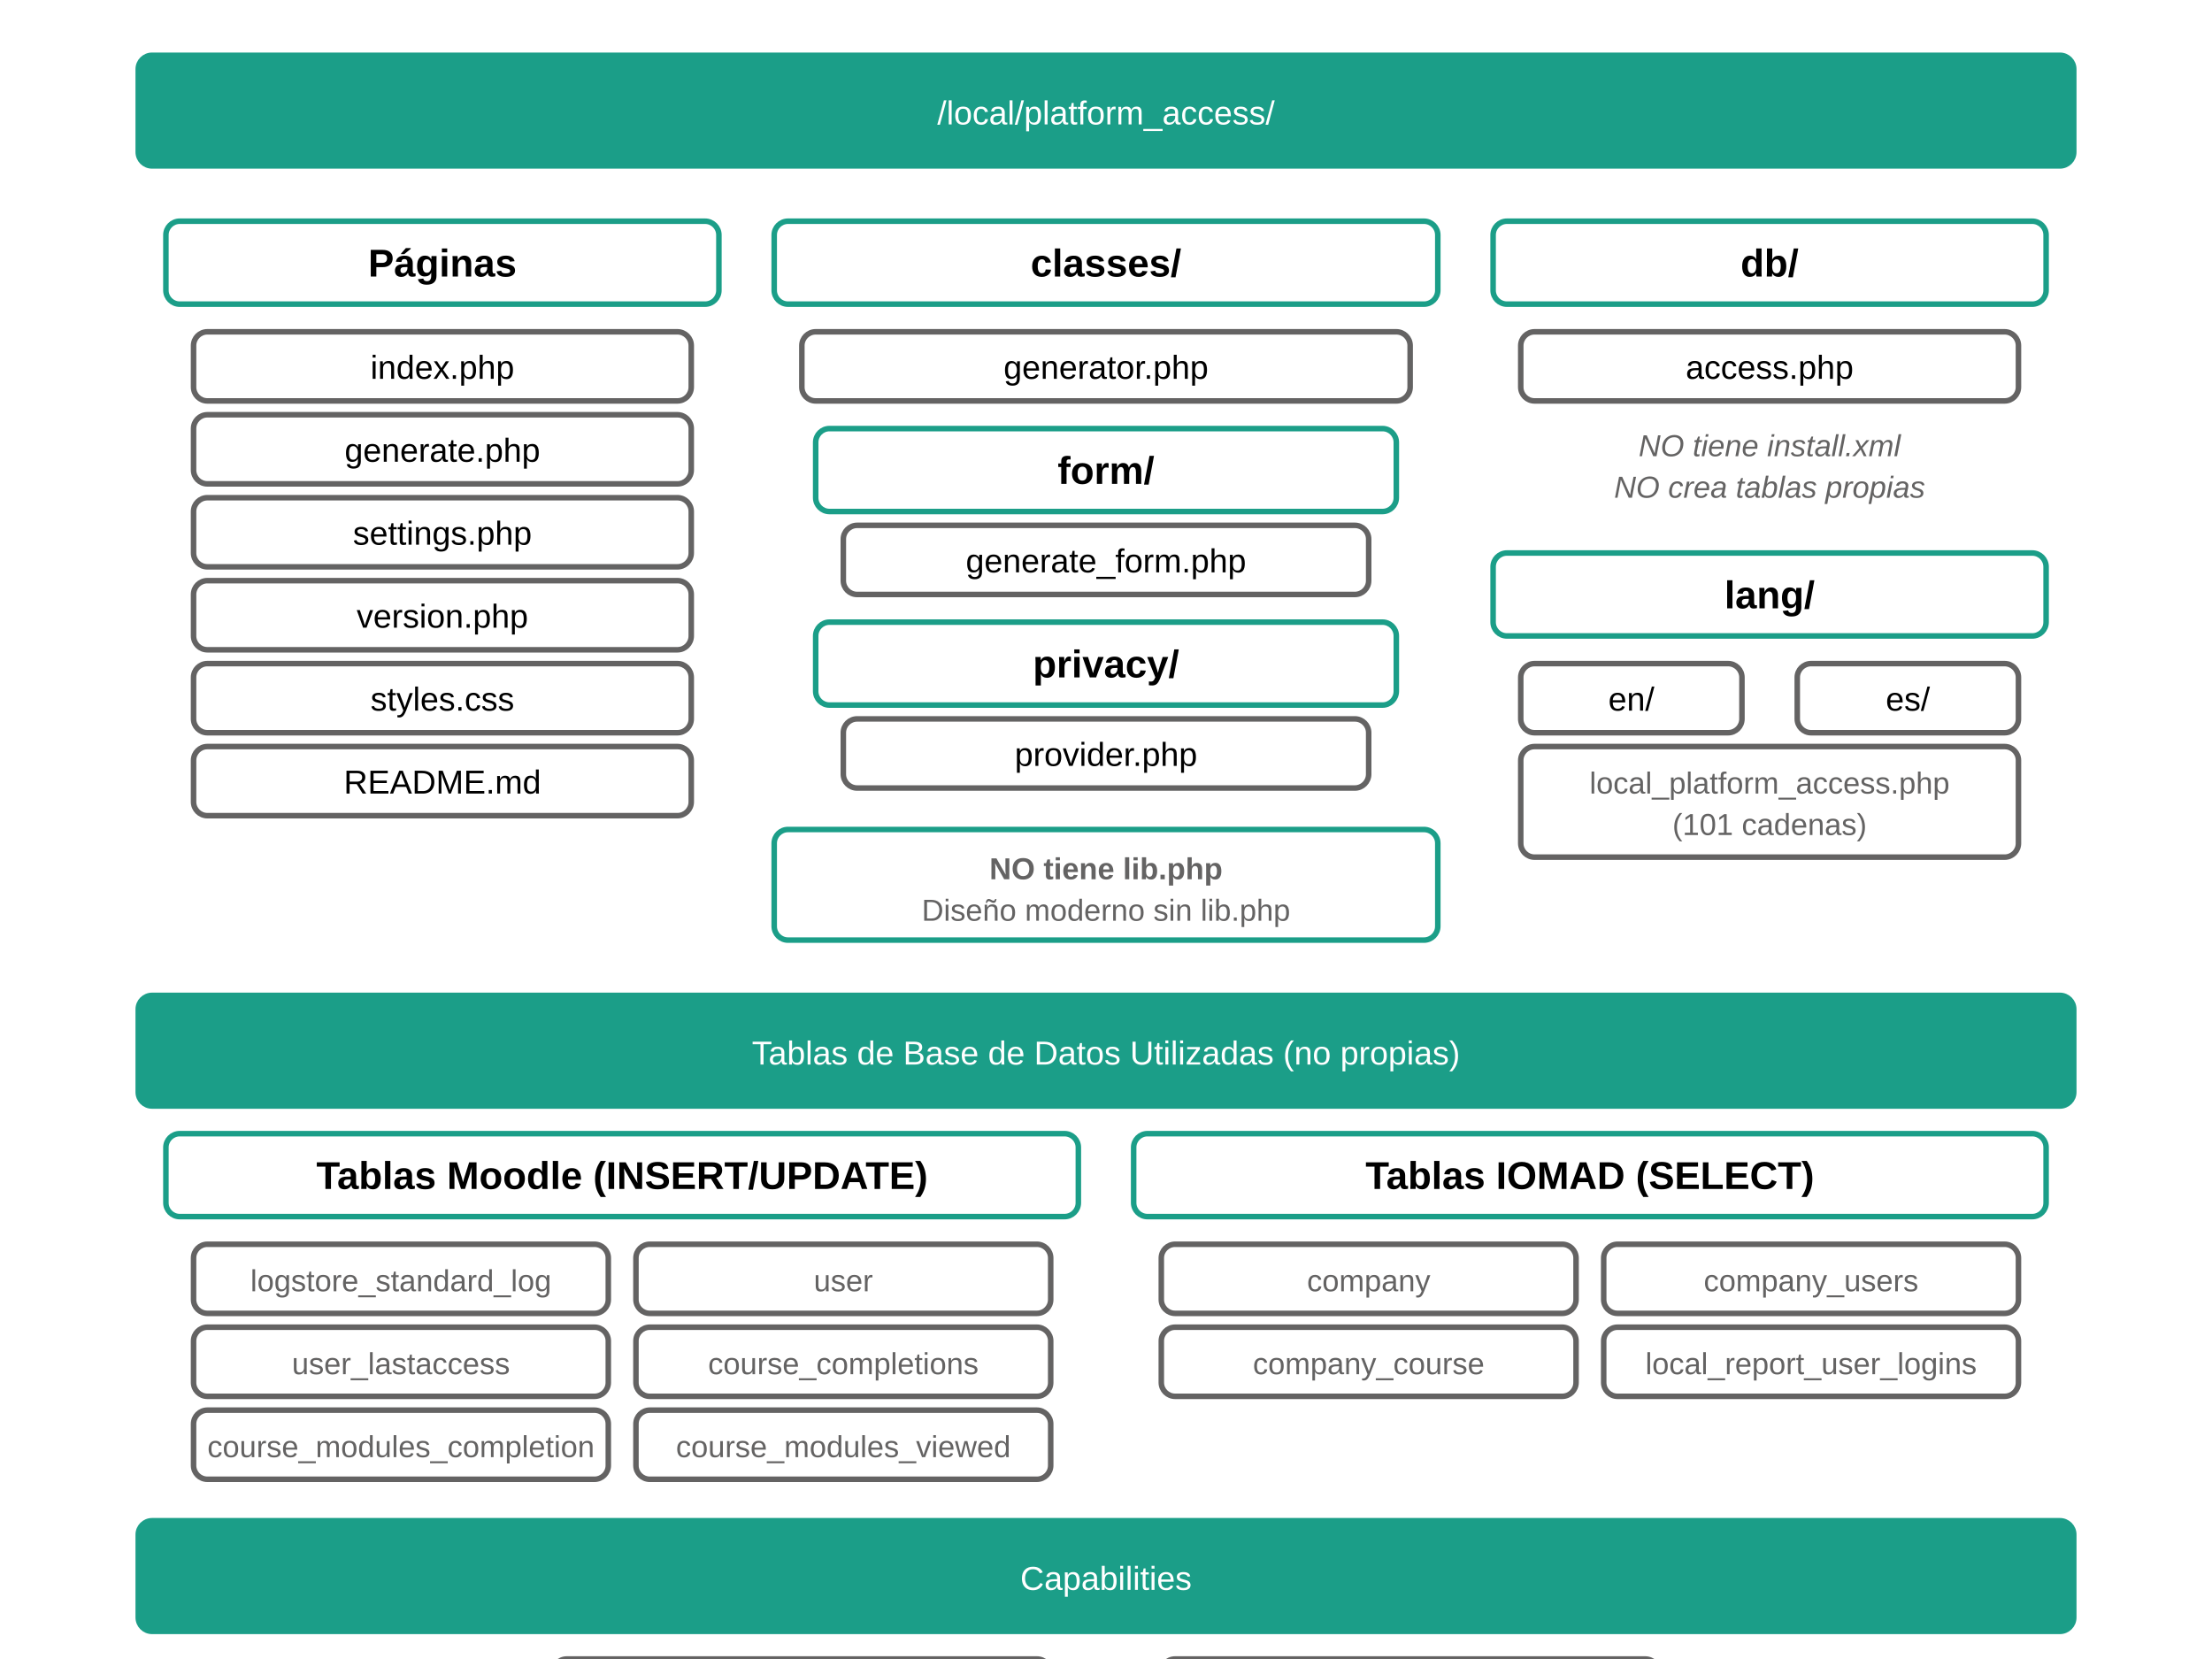
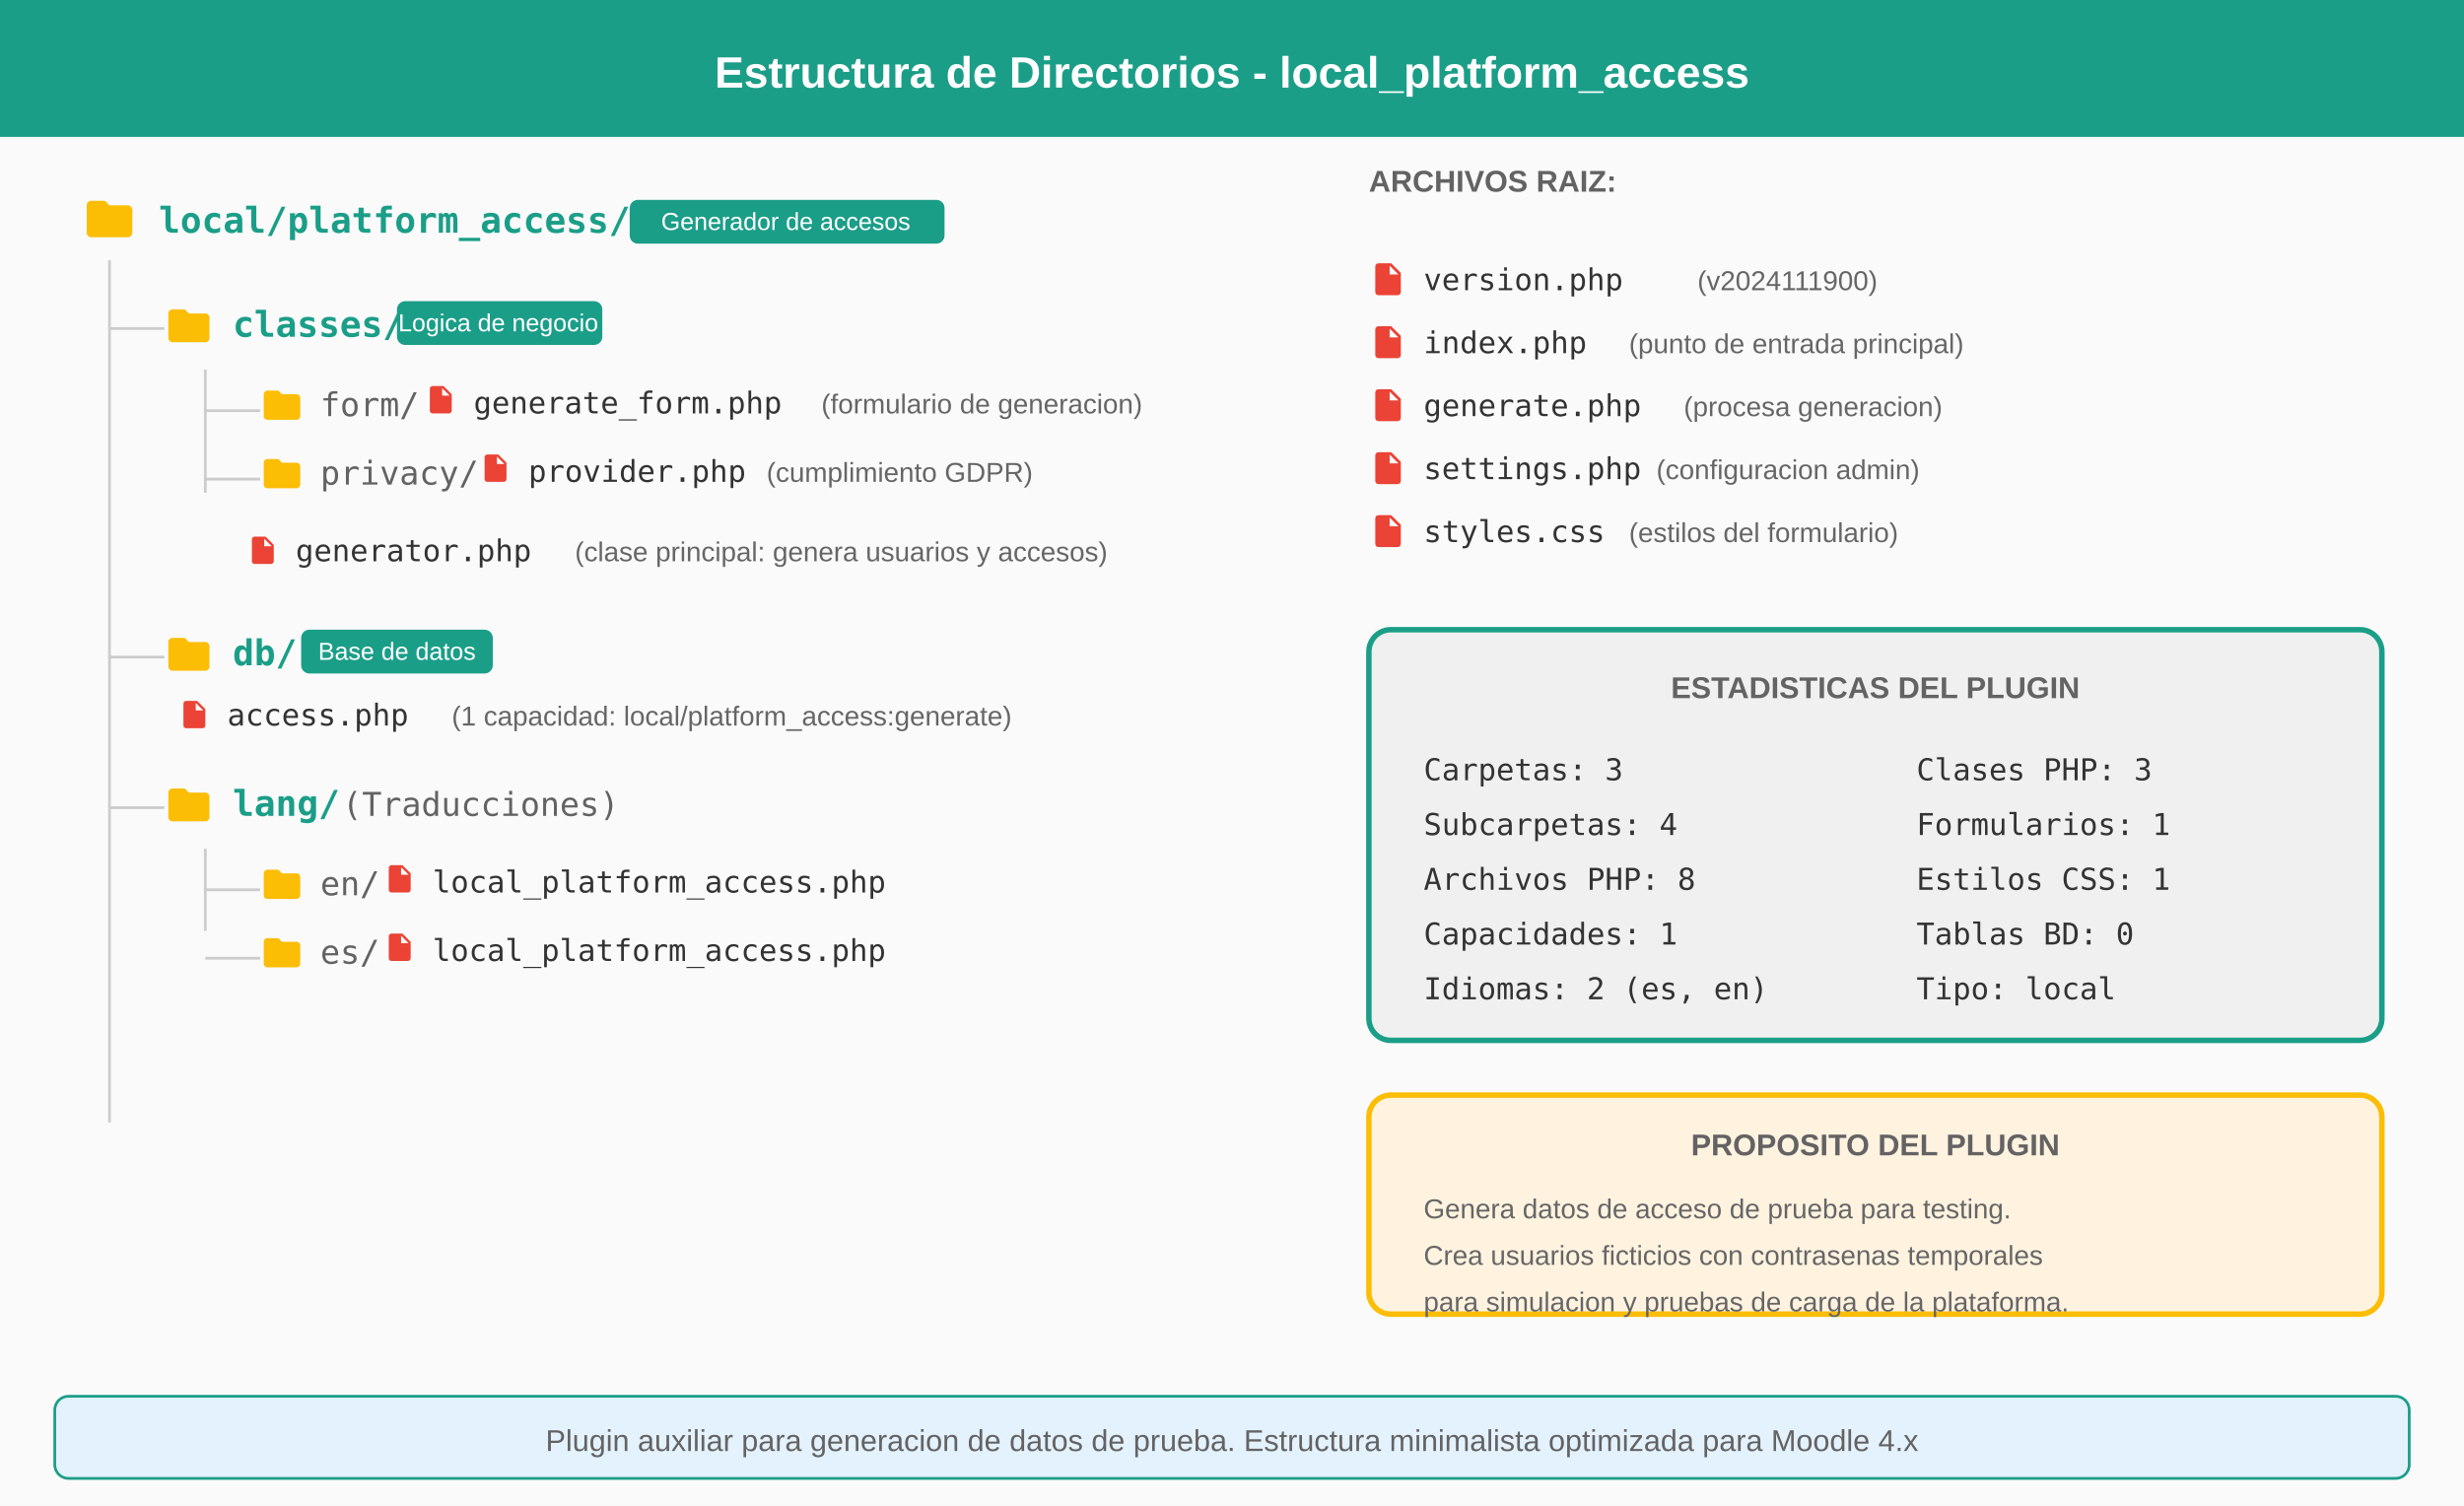
- <svg xmlns="http://www.w3.org/2000/svg" viewBox="0 0 800 600" width="800" height="600">
+ <svg xmlns="http://www.w3.org/2000/svg" viewBox="0 0 900 550" width="900" height="550">
  <defs>
-     <marker id="arrowhead" markerWidth="10" markerHeight="7" refX="9" refY="3.5" orient="auto">
-       <polygon points="0 0, 10 3.5, 0 7" fill="#646363" />
-     </marker>
    <style>
-       .box-main { fill: #FFFFFF; stroke: #1B9E88; stroke-width: 2; }
-       .box-secondary { fill: #FFFFFF; stroke: #646363; stroke-width: 2; }
-       .box-filled-green { fill: #1B9E88; stroke: #1B9E88; stroke-width: 2; }
-       .text-title { font-family: Arial, sans-serif; font-size: 14px; font-weight: bold; fill: #000000; }
-       .text-normal { font-family: Arial, sans-serif; font-size: 12px; fill: #000000; }
-       .text-small { font-family: Arial, sans-serif; font-size: 11px; fill: #646363; }
-       .text-white { font-family: Arial, sans-serif; font-size: 12px; fill: #FFFFFF; }
-       .line { stroke: #646363; stroke-width: 2; fill: none; }
+       .bg { fill: #FAFAFA; }
+       .header-bg { fill: #1B9E88; }
+       .header-text { font-family: Arial, sans-serif; font-size: 16px; font-weight: bold; fill: #FFFFFF; }
+       .folder-icon { fill: #FCBD05; }
+       .folder-text { font-family: 'Consolas', 'Monaco', monospace; font-size: 13px; fill: #1B9E88; font-weight: bold; }
+       .subfolder-text { font-family: 'Consolas', 'Monaco', monospace; font-size: 12px; fill: #646363; }
+       .file-icon { fill: #EB4335; }
+       .file-text { font-family: 'Consolas', 'Monaco', monospace; font-size: 11px; fill: #333333; }
+       .tree-line { stroke: #CCCCCC; stroke-width: 1; fill: none; }
+       .badge { fill: #1B9E88; }
+       .badge-text { font-family: Arial, sans-serif; font-size: 9px; fill: #FFFFFF; }
+       .section-title { font-family: Arial, sans-serif; font-size: 11px; fill: #646363; font-weight: bold; }
+       .desc-text { font-family: Arial, sans-serif; font-size: 10px; fill: #666666; }
    </style>
+     <symbol id="folder" viewBox="0 0 24 24">
+       <path d="M10 4H4c-1.1 0-2 .9-2 2v12c0 1.1.9 2 2 2h16c1.1 0 2-.9 2-2V8c0-1.1-.9-2-2-2h-8l-2-2z" />
+     </symbol>
+     <symbol id="file" viewBox="0 0 24 24">
+       <path d="M14 2H6c-1.1 0-2 .9-2 2v16c0 1.1.9 2 2 2h12c1.1 0 2-.9 2-2V8l-6-6zm-1 7V3.5L18.5 9H13z" />
+     </symbol>
  </defs>
-   <rect width="800" height="600" fill="#FFFFFF" />
-   <rect x="50" y="20" width="700" height="40" rx="5" ry="5" class="box-filled-green" />
-   <text x="400" y="45" class="text-white" text-anchor="middle">/local/platform_access/</text>
-   <rect x="60" y="80" width="200" height="30" rx="5" ry="5" class="box-main" />
-   <text x="160" y="100" class="text-title" text-anchor="middle">Páginas</text>
-   <rect x="70" y="120" width="180" height="25" rx="5" ry="5" class="box-secondary" />
-   <text x="160" y="137" class="text-normal" text-anchor="middle">index.php</text>
-   <rect x="70" y="150" width="180" height="25" rx="5" ry="5" class="box-secondary" />
-   <text x="160" y="167" class="text-normal" text-anchor="middle">generate.php</text>
-   <rect x="70" y="180" width="180" height="25" rx="5" ry="5" class="box-secondary" />
-   <text x="160" y="197" class="text-normal" text-anchor="middle">settings.php</text>
-   <rect x="70" y="210" width="180" height="25" rx="5" ry="5" class="box-secondary" />
-   <text x="160" y="227" class="text-normal" text-anchor="middle">version.php</text>
-   <rect x="70" y="240" width="180" height="25" rx="5" ry="5" class="box-secondary" />
-   <text x="160" y="257" class="text-normal" text-anchor="middle">styles.css</text>
-   <rect x="70" y="270" width="180" height="25" rx="5" ry="5" class="box-secondary" />
-   <text x="160" y="287" class="text-normal" text-anchor="middle">README.md</text>
-   <rect x="280" y="80" width="240" height="30" rx="5" ry="5" class="box-main" />
-   <text x="400" y="100" class="text-title" text-anchor="middle">classes/</text>
-   <rect x="290" y="120" width="220" height="25" rx="5" ry="5" class="box-secondary" />
-   <text x="400" y="137" class="text-normal" text-anchor="middle">generator.php</text>
-   <rect x="295" y="155" width="210" height="30" rx="5" ry="5" class="box-main" />
-   <text x="400" y="175" class="text-title" text-anchor="middle">form/</text>
-   <rect x="305" y="190" width="190" height="25" rx="5" ry="5" class="box-secondary" />
-   <text x="400" y="207" class="text-normal" text-anchor="middle">generate_form.php</text>
-   <rect x="295" y="225" width="210" height="30" rx="5" ry="5" class="box-main" />
-   <text x="400" y="245" class="text-title" text-anchor="middle">privacy/</text>
-   <rect x="305" y="260" width="190" height="25" rx="5" ry="5" class="box-secondary" />
-   <text x="400" y="277" class="text-normal" text-anchor="middle">provider.php</text>
-   <rect x="280" y="300" width="240" height="40" rx="5" ry="5" class="box-main" />
-   <text x="400" y="318" class="text-small" text-anchor="middle" font-weight="bold">NO tiene lib.php</text>
-   <text x="400" y="333" class="text-small" text-anchor="middle">Diseño moderno sin lib.php</text>
-   <rect x="540" y="80" width="200" height="30" rx="5" ry="5" class="box-main" />
-   <text x="640" y="100" class="text-title" text-anchor="middle">db/</text>
-   <rect x="550" y="120" width="180" height="25" rx="5" ry="5" class="box-secondary" />
-   <text x="640" y="137" class="text-normal" text-anchor="middle">access.php</text>
-   <text x="640" y="165" class="text-small" text-anchor="middle" font-style="italic">NO tiene install.xml</text>
-   <text x="640" y="180" class="text-small" text-anchor="middle" font-style="italic">NO crea tablas propias</text>
-   <rect x="540" y="200" width="200" height="30" rx="5" ry="5" class="box-main" />
-   <text x="640" y="220" class="text-title" text-anchor="middle">lang/</text>
-   <rect x="550" y="240" width="80" height="25" rx="5" ry="5" class="box-secondary" />
-   <text x="590" y="257" class="text-normal" text-anchor="middle">en/</text>
-   <rect x="650" y="240" width="80" height="25" rx="5" ry="5" class="box-secondary" />
-   <text x="690" y="257" class="text-normal" text-anchor="middle">es/</text>
-   <rect x="550" y="270" width="180" height="40" rx="5" ry="5" class="box-secondary" />
-   <text x="640" y="287" class="text-small" text-anchor="middle">local_platform_access.php</text>
-   <text x="640" y="302" class="text-small" text-anchor="middle">(101 cadenas)</text>
-   <rect x="50" y="360" width="700" height="40" rx="5" ry="5" class="box-filled-green" />
-   <text x="400" y="385" class="text-white" text-anchor="middle">Tablas de Base de Datos Utilizadas (no propias)</text>
-   <rect x="60" y="410" width="330" height="30" rx="5" ry="5" class="box-main" />
-   <text x="225" y="430" class="text-title" text-anchor="middle">Tablas Moodle (INSERT/UPDATE)</text>
-   <rect x="70" y="450" width="150" height="25" rx="5" ry="5" class="box-secondary" />
-   <text x="145" y="467" class="text-small" text-anchor="middle">logstore_standard_log</text>
-   <rect x="230" y="450" width="150" height="25" rx="5" ry="5" class="box-secondary" />
-   <text x="305" y="467" class="text-small" text-anchor="middle">user</text>
-   <rect x="70" y="480" width="150" height="25" rx="5" ry="5" class="box-secondary" />
-   <text x="145" y="497" class="text-small" text-anchor="middle">user_lastaccess</text>
-   <rect x="230" y="480" width="150" height="25" rx="5" ry="5" class="box-secondary" />
-   <text x="305" y="497" class="text-small" text-anchor="middle">course_completions</text>
-   <rect x="70" y="510" width="150" height="25" rx="5" ry="5" class="box-secondary" />
-   <text x="145" y="527" class="text-small" text-anchor="middle">course_modules_completion</text>
-   <rect x="230" y="510" width="150" height="25" rx="5" ry="5" class="box-secondary" />
-   <text x="305" y="527" class="text-small" text-anchor="middle">course_modules_viewed</text>
-   <rect x="410" y="410" width="330" height="30" rx="5" ry="5" class="box-main" />
-   <text x="575" y="430" class="text-title" text-anchor="middle">Tablas IOMAD (SELECT)</text>
-   <rect x="420" y="450" width="150" height="25" rx="5" ry="5" class="box-secondary" />
-   <text x="495" y="467" class="text-small" text-anchor="middle">company</text>
-   <rect x="580" y="450" width="150" height="25" rx="5" ry="5" class="box-secondary" />
-   <text x="655" y="467" class="text-small" text-anchor="middle">company_users</text>
-   <rect x="420" y="480" width="150" height="25" rx="5" ry="5" class="box-secondary" />
-   <text x="495" y="497" class="text-small" text-anchor="middle">company_course</text>
-   <rect x="580" y="480" width="150" height="25" rx="5" ry="5" class="box-secondary" />
-   <text x="655" y="497" class="text-small" text-anchor="middle">local_report_user_logins</text>
-   <rect x="50" y="550" width="700" height="40" rx="5" ry="5" class="box-filled-green" />
-   <text x="400" y="575" class="text-white" text-anchor="middle">Capabilities</text>
-   <rect x="200" y="600" width="180" height="30" rx="5" ry="5" class="box-secondary" />
-   <text x="290" y="619" class="text-small" text-anchor="middle">:generate (RISK_DATALOSS)</text>
-   <rect x="420" y="600" width="180" height="30" rx="5" ry="5" class="box-secondary" />
-   <text x="510" y="619" class="text-small" text-anchor="middle">:view (RISK_PERSONAL)</text>
+   <rect width="900" height="550" class="bg" />
+   <rect x="0" y="0" width="900" height="50" class="header-bg" />
+   <text x="450" y="32" text-anchor="middle" class="header-text">Estructura de Directorios - local_platform_access</text>
+   <g transform="translate(30, 70)">
+     <use href="#folder" x="0" y="0" width="20" height="20" class="folder-icon" />
+     <text x="28" y="15" class="folder-text">local/platform_access/</text>
+     <rect x="200" y="3" width="115" height="16" rx="3" class="badge" />
+     <text x="257" y="14" text-anchor="middle" class="badge-text">Generador de accesos</text>
+     <line x1="10" y1="25" x2="10" y2="340" class="tree-line" />
+     <g transform="translate(0, 40)">
+       <line x1="10" y1="10" x2="30" y2="10" class="tree-line" />
+       <use href="#folder" x="30" y="0" width="18" height="18" class="folder-icon" />
+       <text x="55" y="13" class="folder-text">classes/</text>
+       <rect x="115" y="0" width="75" height="16" rx="3" class="badge" />
+       <text x="152" y="11" text-anchor="middle" class="badge-text">Logica de negocio</text>
+       <line x1="45" y1="25" x2="45" y2="70" class="tree-line" />
+       <g transform="translate(15, 30)">
+         <line x1="30" y1="10" x2="50" y2="10" class="tree-line" />
+         <use href="#folder" x="50" y="0" width="16" height="16" class="folder-icon" />
+         <text x="72" y="12" class="subfolder-text">form/</text>
+         <use href="#file" x="110" y="0" width="12" height="12" class="file-icon" />
+         <text x="128" y="11" class="file-text">generate_form.php</text>
+         <text x="255" y="11" class="desc-text">(formulario de generacion)</text>
+       </g>
+       <g transform="translate(15, 55)">
+         <line x1="30" y1="10" x2="50" y2="10" class="tree-line" />
+         <use href="#folder" x="50" y="0" width="16" height="16" class="folder-icon" />
+         <text x="72" y="12" class="subfolder-text">privacy/</text>
+         <use href="#file" x="130" y="0" width="12" height="12" class="file-icon" />
+         <text x="148" y="11" class="file-text">provider.php</text>
+         <text x="235" y="11" class="desc-text">(cumplimiento GDPR)</text>
+       </g>
+       <g transform="translate(15, 85)">
+         <use href="#file" x="45" y="0" width="12" height="12" class="file-icon" />
+         <text x="63" y="10" class="file-text">generator.php</text>
+         <text x="165" y="10" class="desc-text">(clase principal: genera usuarios y accesos)</text>
+       </g>
+     </g>
+     <g transform="translate(0, 160)">
+       <line x1="10" y1="10" x2="30" y2="10" class="tree-line" />
+       <use href="#folder" x="30" y="0" width="18" height="18" class="folder-icon" />
+       <text x="55" y="13" class="folder-text">db/</text>
+       <rect x="80" y="0" width="70" height="16" rx="3" class="badge" />
+       <text x="115" y="11" text-anchor="middle" class="badge-text">Base de datos</text>
+       <g transform="translate(35, 25)">
+         <use href="#file" x="0" y="0" width="12" height="12" class="file-icon" />
+         <text x="18" y="10" class="file-text">access.php</text>
+         <text x="100" y="10" class="desc-text">(1 capacidad: local/platform_access:generate)</text>
+       </g>
+     </g>
+     <g transform="translate(0, 215)">
+       <line x1="10" y1="10" x2="30" y2="10" class="tree-line" />
+       <use href="#folder" x="30" y="0" width="18" height="18" class="folder-icon" />
+       <text x="55" y="13" class="folder-text">lang/</text>
+       <text x="95" y="13" class="subfolder-text">(Traducciones)</text>
+       <line x1="45" y1="25" x2="45" y2="55" class="tree-line" />
+       <g transform="translate(15, 30)">
+         <line x1="30" y1="10" x2="50" y2="10" class="tree-line" />
+         <use href="#folder" x="50" y="0" width="16" height="16" class="folder-icon" />
+         <text x="72" y="12" class="subfolder-text">en/</text>
+         <use href="#file" x="95" y="0" width="12" height="12" class="file-icon" />
+         <text x="113" y="11" class="file-text">local_platform_access.php</text>
+       </g>
+       <g transform="translate(15, 55)">
+         <line x1="30" y1="10" x2="50" y2="10" class="tree-line" />
+         <use href="#folder" x="50" y="0" width="16" height="16" class="folder-icon" />
+         <text x="72" y="12" class="subfolder-text">es/</text>
+         <use href="#file" x="95" y="0" width="12" height="12" class="file-icon" />
+         <text x="113" y="11" class="file-text">local_platform_access.php</text>
+       </g>
+     </g>
+   </g>
+   <g transform="translate(500, 70)">
+     <text x="0" y="0" class="section-title">ARCHIVOS RAIZ:</text>
+     <g transform="translate(0, 25)">
+       <use href="#file" x="0" y="0" width="14" height="14" class="file-icon" />
+       <text x="20" y="11" class="file-text">version.php</text>
+       <text x="120" y="11" class="desc-text">(v2024111900)</text>
+     </g>
+     <g transform="translate(0, 48)">
+       <use href="#file" x="0" y="0" width="14" height="14" class="file-icon" />
+       <text x="20" y="11" class="file-text">index.php</text>
+       <text x="95" y="11" class="desc-text">(punto de entrada principal)</text>
+     </g>
+     <g transform="translate(0, 71)">
+       <use href="#file" x="0" y="0" width="14" height="14" class="file-icon" />
+       <text x="20" y="11" class="file-text">generate.php</text>
+       <text x="115" y="11" class="desc-text">(procesa generacion)</text>
+     </g>
+     <g transform="translate(0, 94)">
+       <use href="#file" x="0" y="0" width="14" height="14" class="file-icon" />
+       <text x="20" y="11" class="file-text">settings.php</text>
+       <text x="105" y="11" class="desc-text">(configuracion admin)</text>
+     </g>
+     <g transform="translate(0, 117)">
+       <use href="#file" x="0" y="0" width="14" height="14" class="file-icon" />
+       <text x="20" y="11" class="file-text">styles.css</text>
+       <text x="95" y="11" class="desc-text">(estilos del formulario)</text>
+     </g>
+   </g>
+   <g transform="translate(500, 230)">
+     <rect x="0" y="0" width="370" height="150" rx="8" fill="#F0F0F0" stroke="#1B9E88" stroke-width="2" />
+     <text x="185" y="25" text-anchor="middle" class="section-title">ESTADISTICAS DEL PLUGIN</text>
+     <text x="20" y="55" class="file-text">Carpetas: 3</text>
+     <text x="20" y="75" class="file-text">Subcarpetas: 4</text>
+     <text x="20" y="95" class="file-text">Archivos PHP: 8</text>
+     <text x="20" y="115" class="file-text">Capacidades: 1</text>
+     <text x="20" y="135" class="file-text">Idiomas: 2 (es, en)</text>
+     <text x="200" y="55" class="file-text">Clases PHP: 3</text>
+     <text x="200" y="75" class="file-text">Formularios: 1</text>
+     <text x="200" y="95" class="file-text">Estilos CSS: 1</text>
+     <text x="200" y="115" class="file-text">Tablas BD: 0</text>
+     <text x="200" y="135" class="file-text">Tipo: local</text>
+   </g>
+   <g transform="translate(500, 400)">
+     <rect x="0" y="0" width="370" height="80" rx="8" fill="#FFF3E0" stroke="#FCBD05" stroke-width="2" />
+     <text x="185" y="22" text-anchor="middle" class="section-title">PROPOSITO DEL PLUGIN</text>
+     <text x="20" y="45" class="desc-text">Genera datos de acceso de prueba para testing.</text>
+     <text x="20" y="62" class="desc-text">Crea usuarios ficticios con contrasenas temporales</text>
+     <text x="20" y="79" class="desc-text">para simulacion y pruebas de carga de la plataforma.</text>
+   </g>
+   <rect x="20" y="510" width="860" height="30" rx="5" fill="#E3F2FD" stroke="#1B9E88" stroke-width="1" />
+   <text x="450" y="530" text-anchor="middle" style="font-family: Arial; font-size: 11px; fill: #646363;">
+     Plugin auxiliar para generacion de datos de prueba. Estructura minimalista optimizada para Moodle 4.x
+   </text>
</svg>
